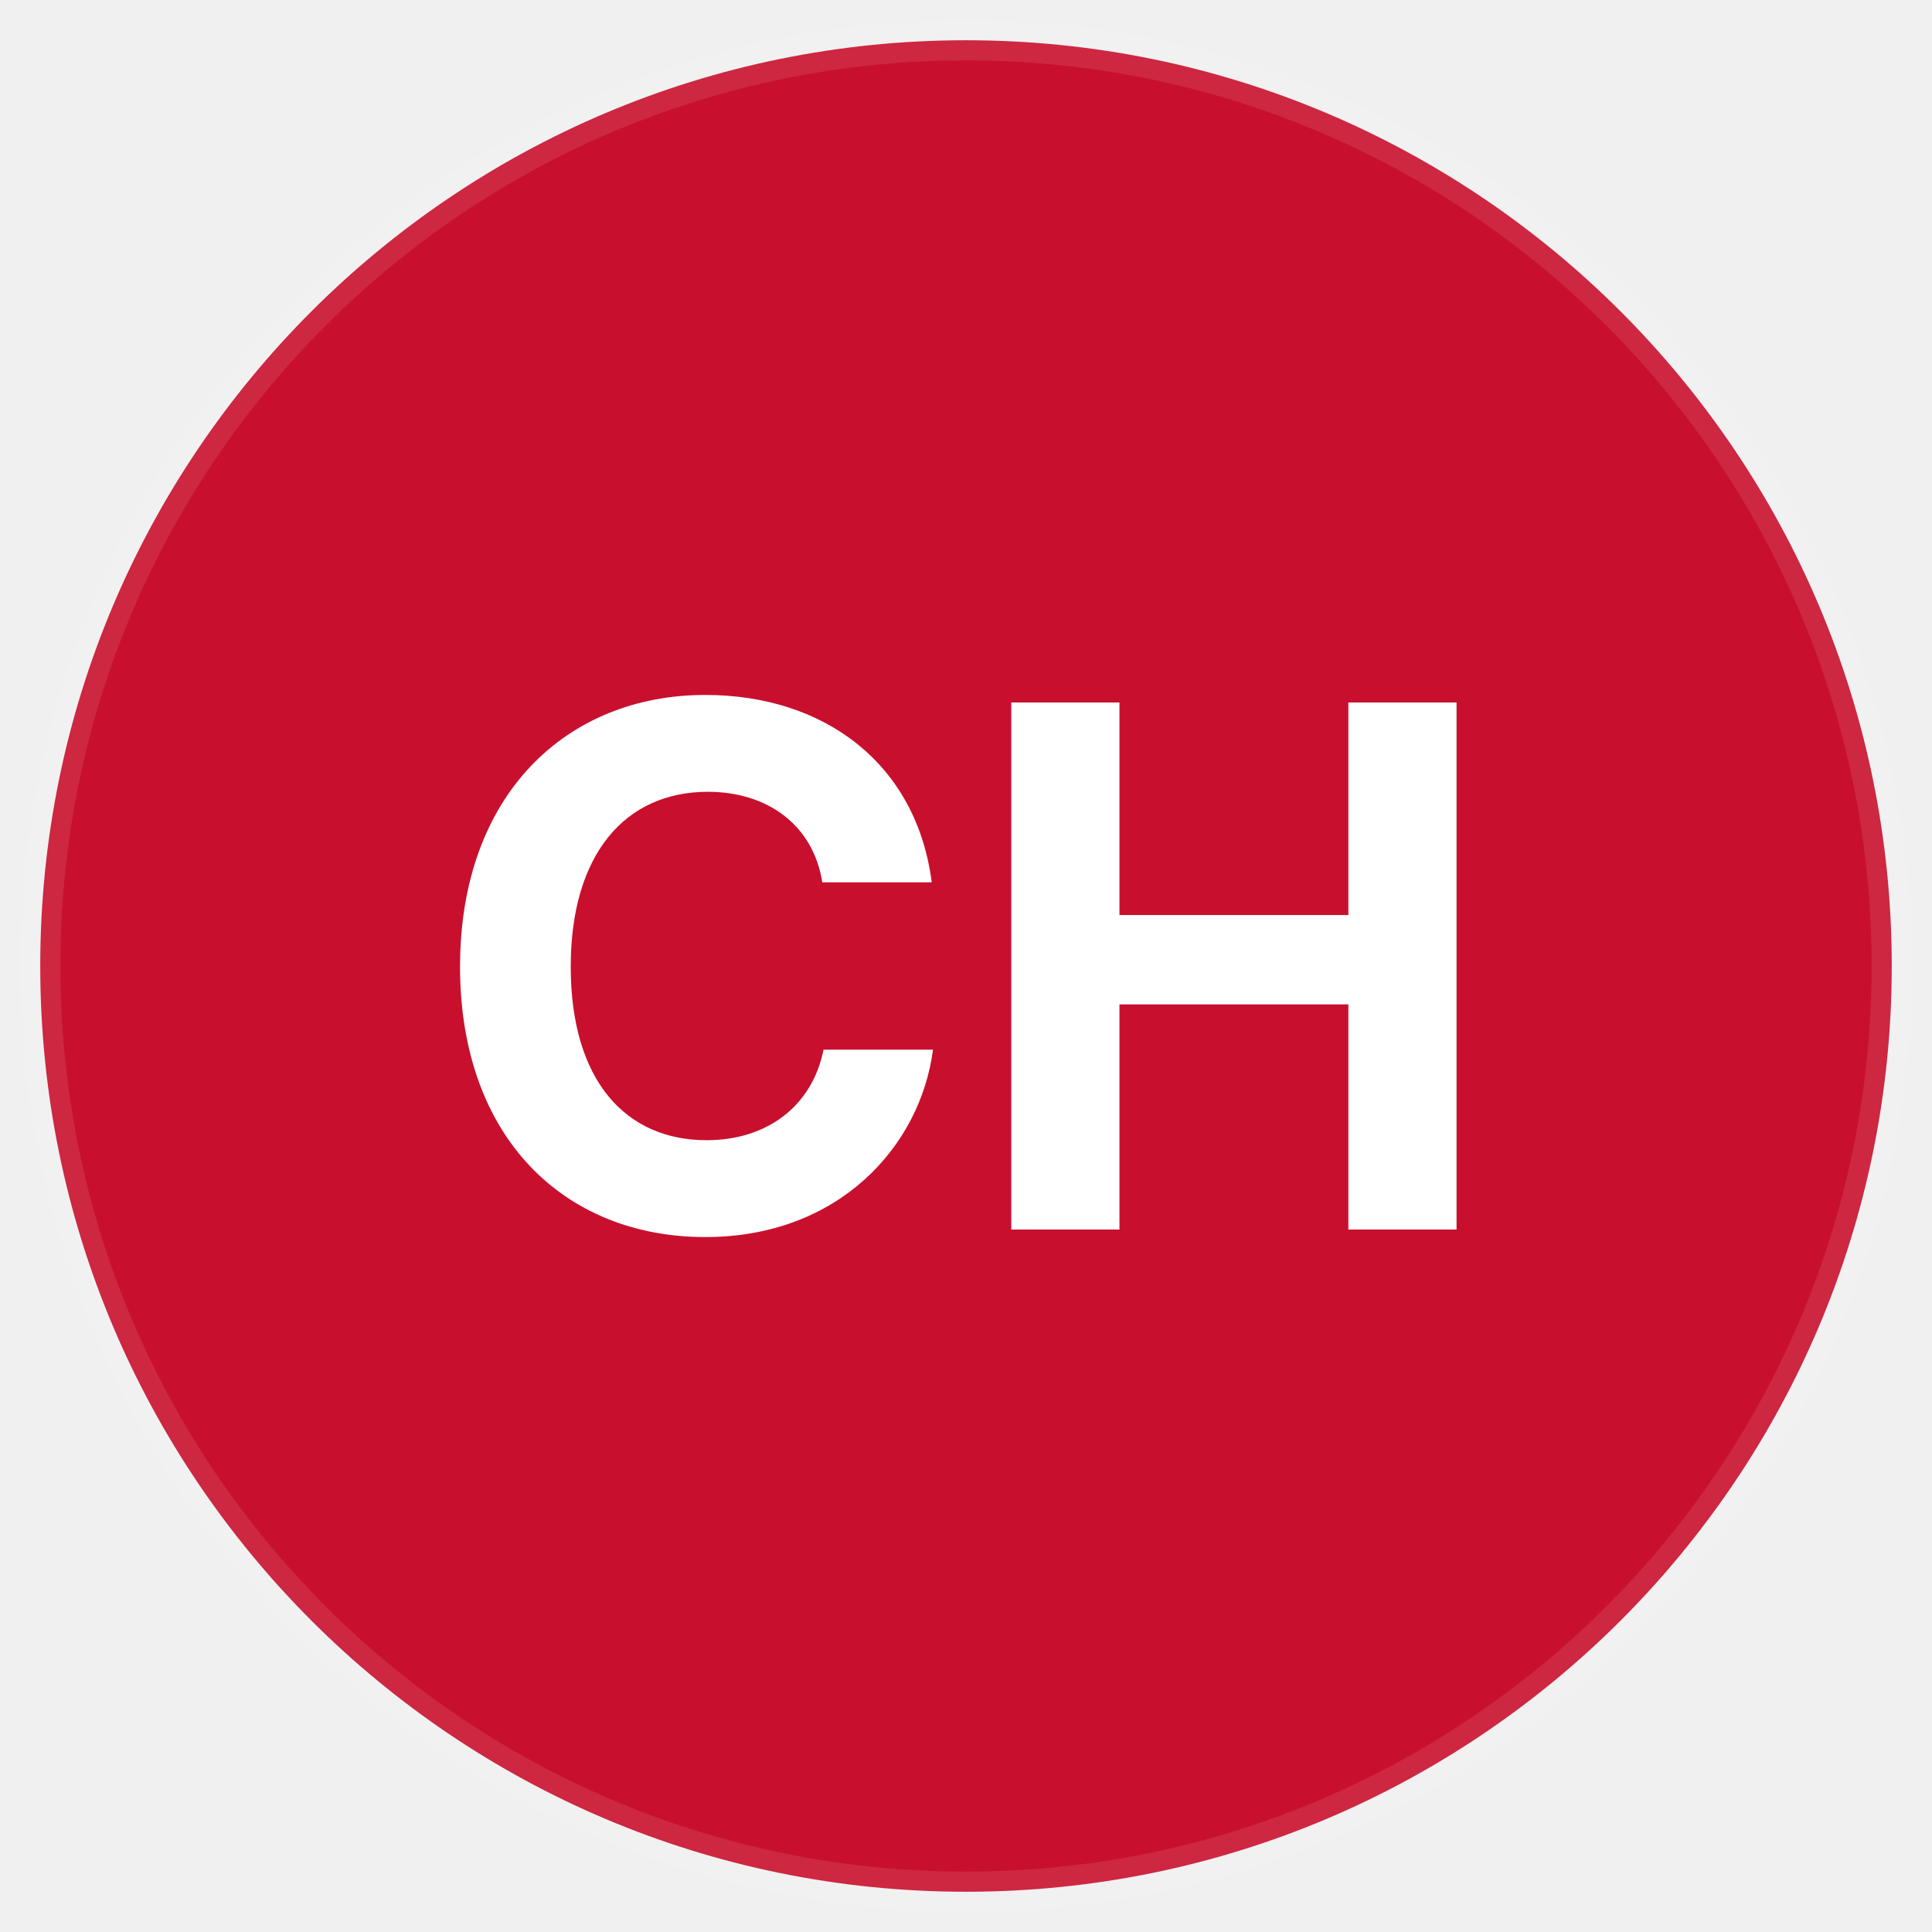
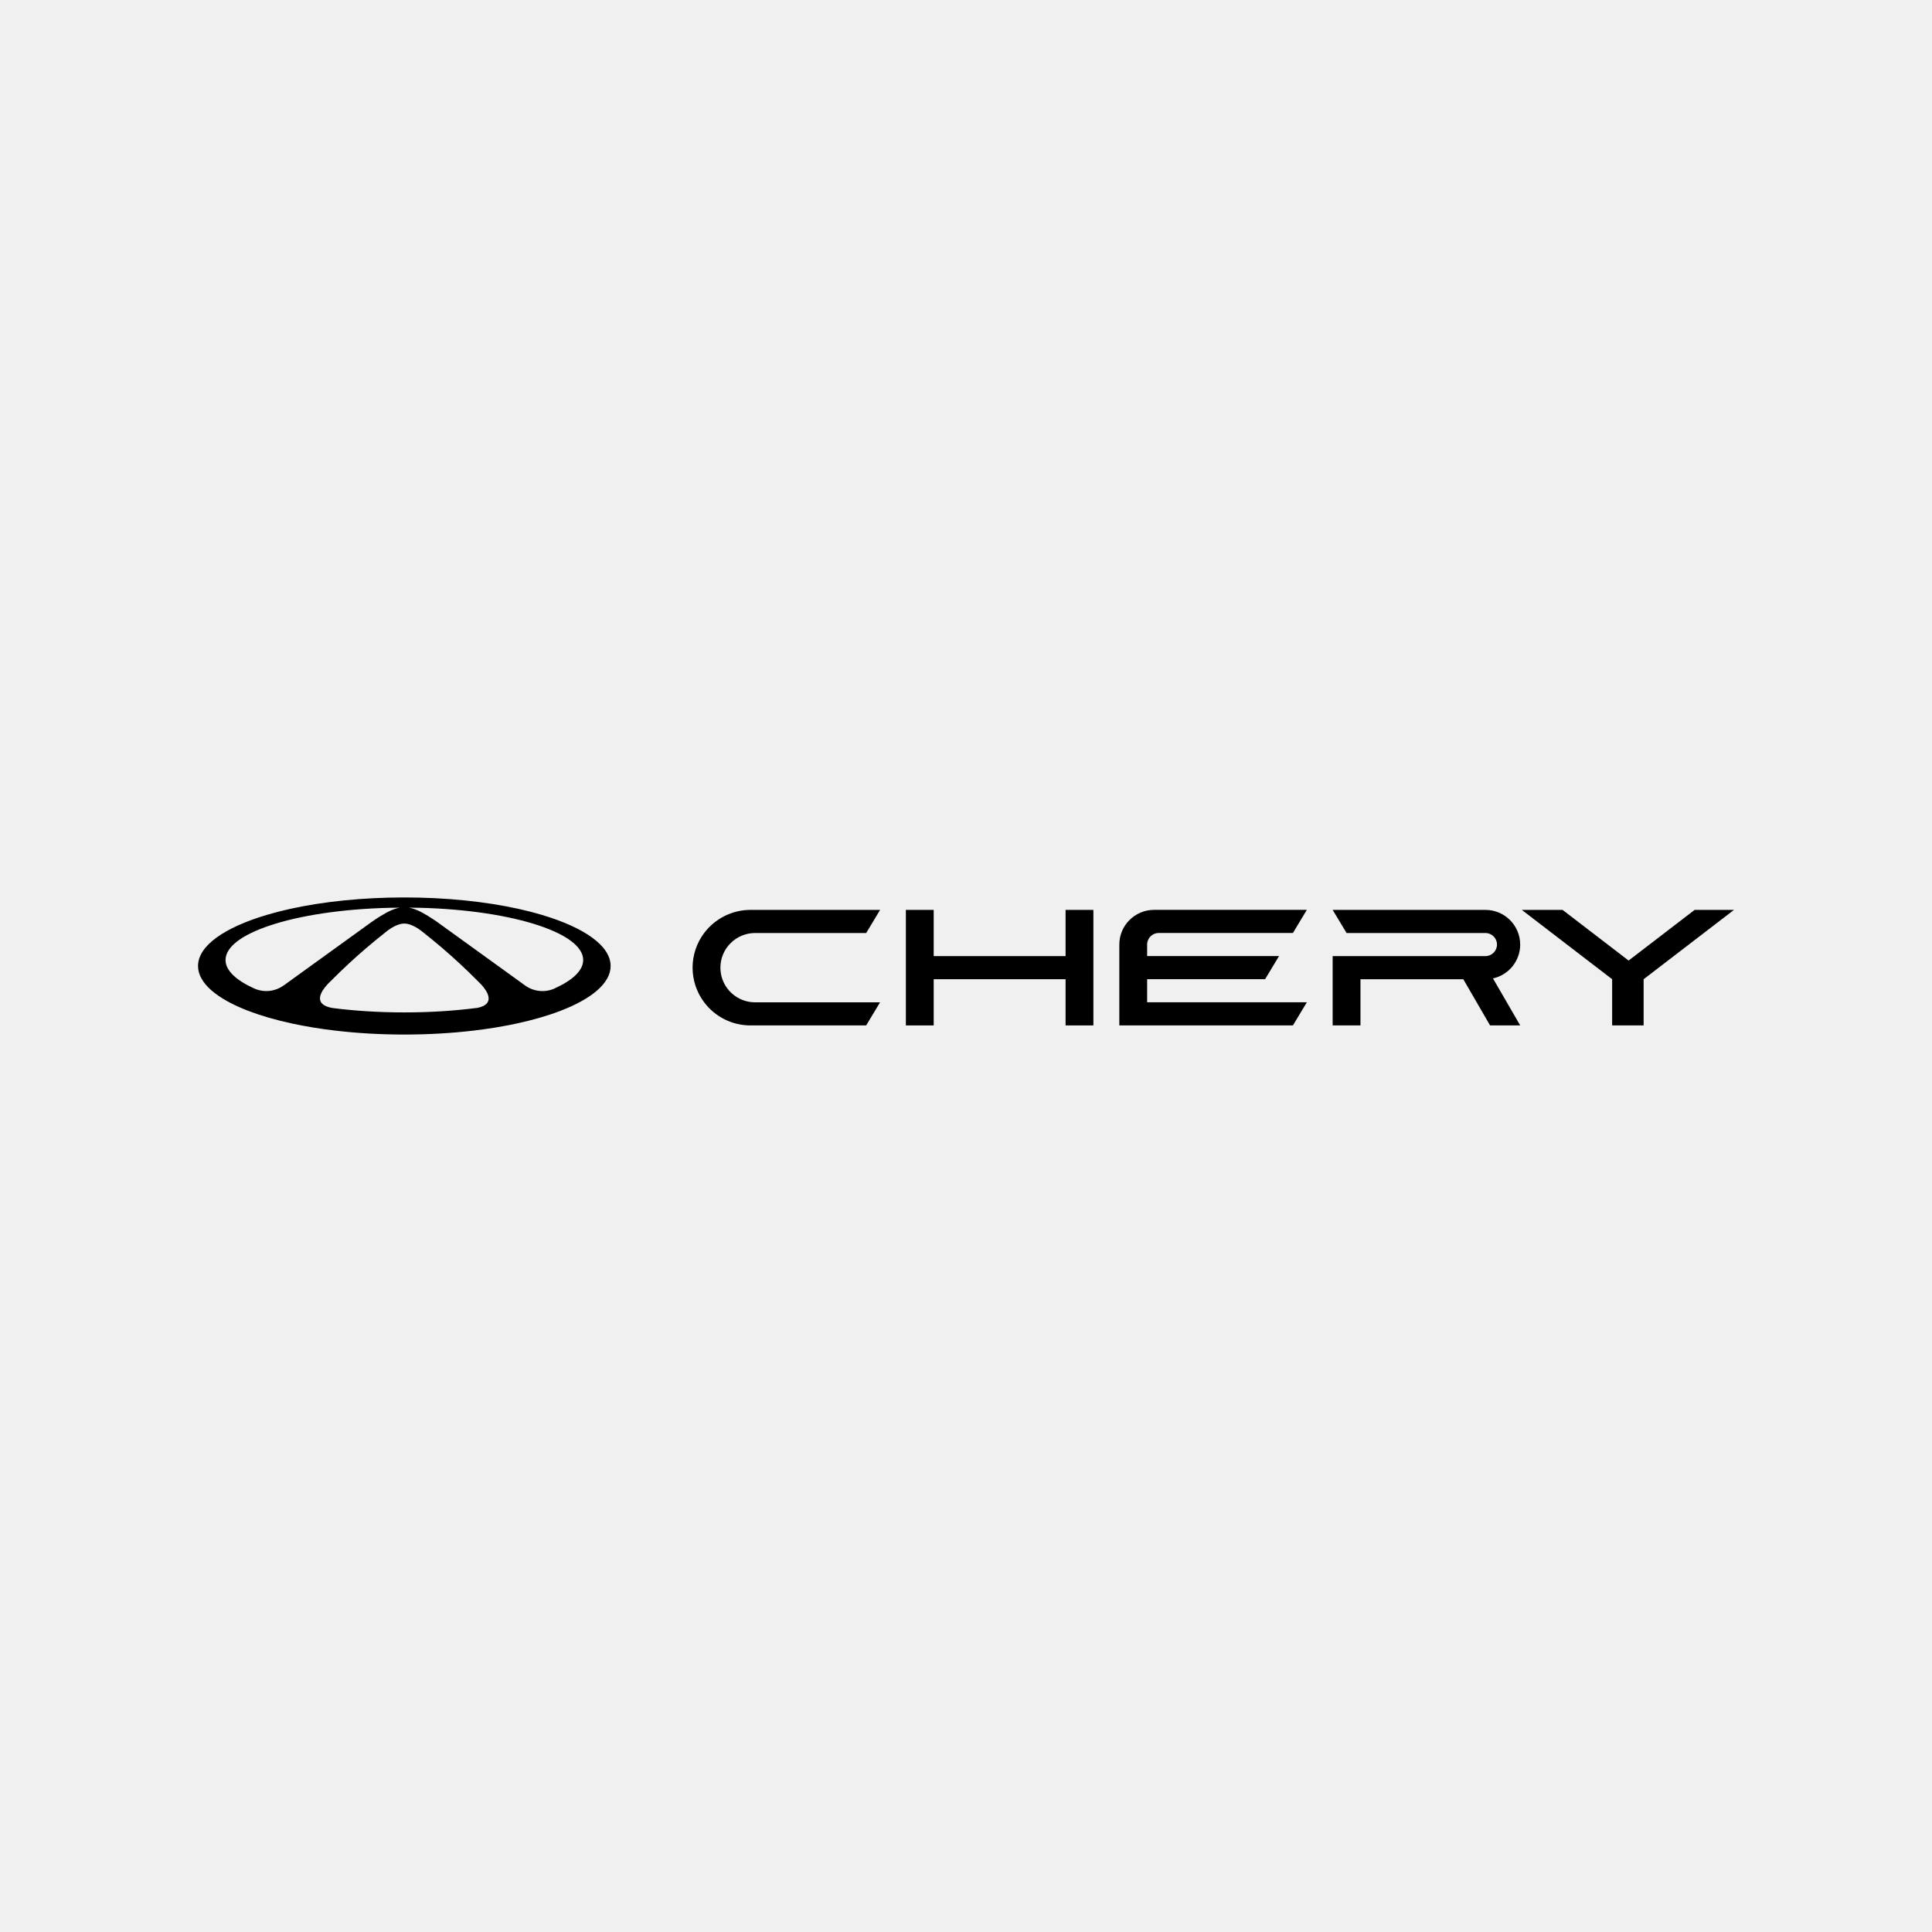
- <svg xmlns="http://www.w3.org/2000/svg" viewBox="0 0 24 24" preserveAspectRatio="xMidYMid meet" role="img" aria-label="Chery">
-   <circle cx="12" cy="12" r="11.5" fill="#C8102E" stroke="rgba(255,255,255,0.1)" stroke-width="0.5" />
-   <text x="12" y="12" text-anchor="middle" dominant-baseline="central" fill="#ffffff" font-family="Inter, Arial, sans-serif" font-weight="700" font-size="9" letter-spacing="0">CH</text>
+ <svg xmlns="http://www.w3.org/2000/svg" id="Layer_1" data-name="Layer 1" width="176.39mm" height="176.39mm" viewBox="0 0 500 500">
+   <rect width="500" height="500" fill="none" />
+   <g>
+     <g>
+       <path d="M186.44,250.43c0-4.95,4.03-8.97,9-8.97h28.73l3.6-5.98h-33.53c-4.72,0-9.16,2.21-12,5.98-1.95,2.58-3,5.73-3,8.97,0,3.24,1.05,6.39,3,8.97,2.83,3.77,7.28,5.99,11.99,5.98h29.93l3.6-5.98h-32.33c-3.81,0-7.21-2.39-8.48-5.98-.34-.96-.51-1.97-.51-2.99h0s0,0,0,0Z" />
+       <path d="M393.42,244.45c0-4.95-4.03-8.97-9-8.97h-39.53l3.6,5.98h35.93c1.66,0,3,1.34,3,2.99s-1.34,2.99-3,2.99h-39.53v17.94h7.2v-11.96h26.61l6.93,11.96h7.8l-7.05-12.17c4.11-.9,7.04-4.55,7.05-8.76" />
+       <polygon points="438.57 235.48 421.48 248.59 404.39 235.48 393.84 235.48 417.22 253.42 417.22 265.38 425.37 265.38 425.37 253.42 448.75 235.48 438.57 235.48" />
+       <path d="M296.88,244.37c.04-1.62,1.37-2.92,2.99-2.92h34.74l3.6-5.98h-39.53c-4.97,0-9,4.02-9,8.97v20.93h44.93l3.6-5.98h-41.33v-5.98h30.53l3.6-5.98h-34.13v-3.06Z" />
+       <polygon points="275.77 235.48 275.77 247.44 241.64 247.44 241.64 235.48 234.44 235.48 234.44 265.38 241.64 265.38 241.64 253.42 275.77 253.42 275.77 265.38 282.97 265.38 282.97 235.48 275.77 235.48" />
+     </g>
+     <path d="M140.31,236.79h0c-7.6-2.27-17.18-3.82-27.77-4.34-2.53-.12-5.05-.19-7.58-.19h-.62c-2.57,0-5.1.07-7.58.19-10.59.52-20.17,2.07-27.77,4.34-10.89,3.25-17.74,7.96-17.74,13.21,0,4.44,4.92,8.51,13.03,11.62,3.3,1.26,7.12,2.37,11.36,3.28,3.45.74,7.17,1.36,11.11,1.82,5.59.66,11.62,1.02,17.89,1.02s12.3-.36,17.89-1.02c3.73-.43,7.44-1.04,11.11-1.82,4.24-.91,8.07-2.02,11.36-3.28,8.12-3.11,13.03-7.18,13.03-11.62,0-5.25-6.85-9.96-17.74-13.21ZM73.42,255.02h0c-2.22,1.61-5.14,1.92-7.64.79-4.69-2.12-7.41-4.65-7.41-7.36,0-3.41,4.29-6.52,11.37-8.9,7.68-2.59,18.67-4.31,31.02-4.61h.49c.75-.03,1.49-.04,2.25-.04-.51.08-.99.21-1.45.38,0,0-.01,0-.02,0-.16.06-.31.12-.46.19,0,0-.01-.01-.02-.01-1.85.74-4.36,2.44-5.17,3l-.14.1-.13.09-19.75,14.26-2.93,2.12ZM123.33,260.86h0c-5.71.74-12.04,1.15-18.68,1.15s-12.97-.41-18.68-1.15c-5.22-.94-2.71-4.47-1.34-5.98.01-.02.03-.03.04-.04.33-.37.59-.61.63-.65,0,0,0,0,0,0,.89-.9,1.8-1.8,2.72-2.68,2.96-2.86,6.04-5.6,9.22-8.21.95-.78,1.9-1.54,2.84-2.28h0c.1-.09.2-.17.31-.24.73-.54,2.57-1.77,4.24-1.77,1.67,0,3.51,1.23,4.24,1.77.04.03.07.05.1.08l.08.06s.07.05.09.07l.03.03h.01c.96.76,1.91,1.52,2.85,2.29,3.18,2.61,6.25,5.35,9.21,8.21.92.88,1.83,1.78,2.73,2.69l.02.03c.08.08.31.3.6.61h0c1.36,1.49,3.99,5.09-1.29,6.04ZM143.52,255.82h0c-2.5,1.13-5.42.81-7.64-.79l-2.93-2.12-19.75-14.26-.07-.05-.06-.04-.14-.1c-.81-.56-3.32-2.26-5.17-3,0,0-.01,0-.02.01-.15-.07-.29-.13-.44-.18-.01,0-.02-.01-.04-.01-.47-.17-.96-.3-1.45-.38.75,0,1.5.01,2.24.03h.49c12.36.31,23.33,2.03,31.02,4.62h0c7.08,2.38,11.37,5.5,11.37,8.9,0,2.71-2.72,5.24-7.41,7.36Z" />
+   </g>
</svg>
